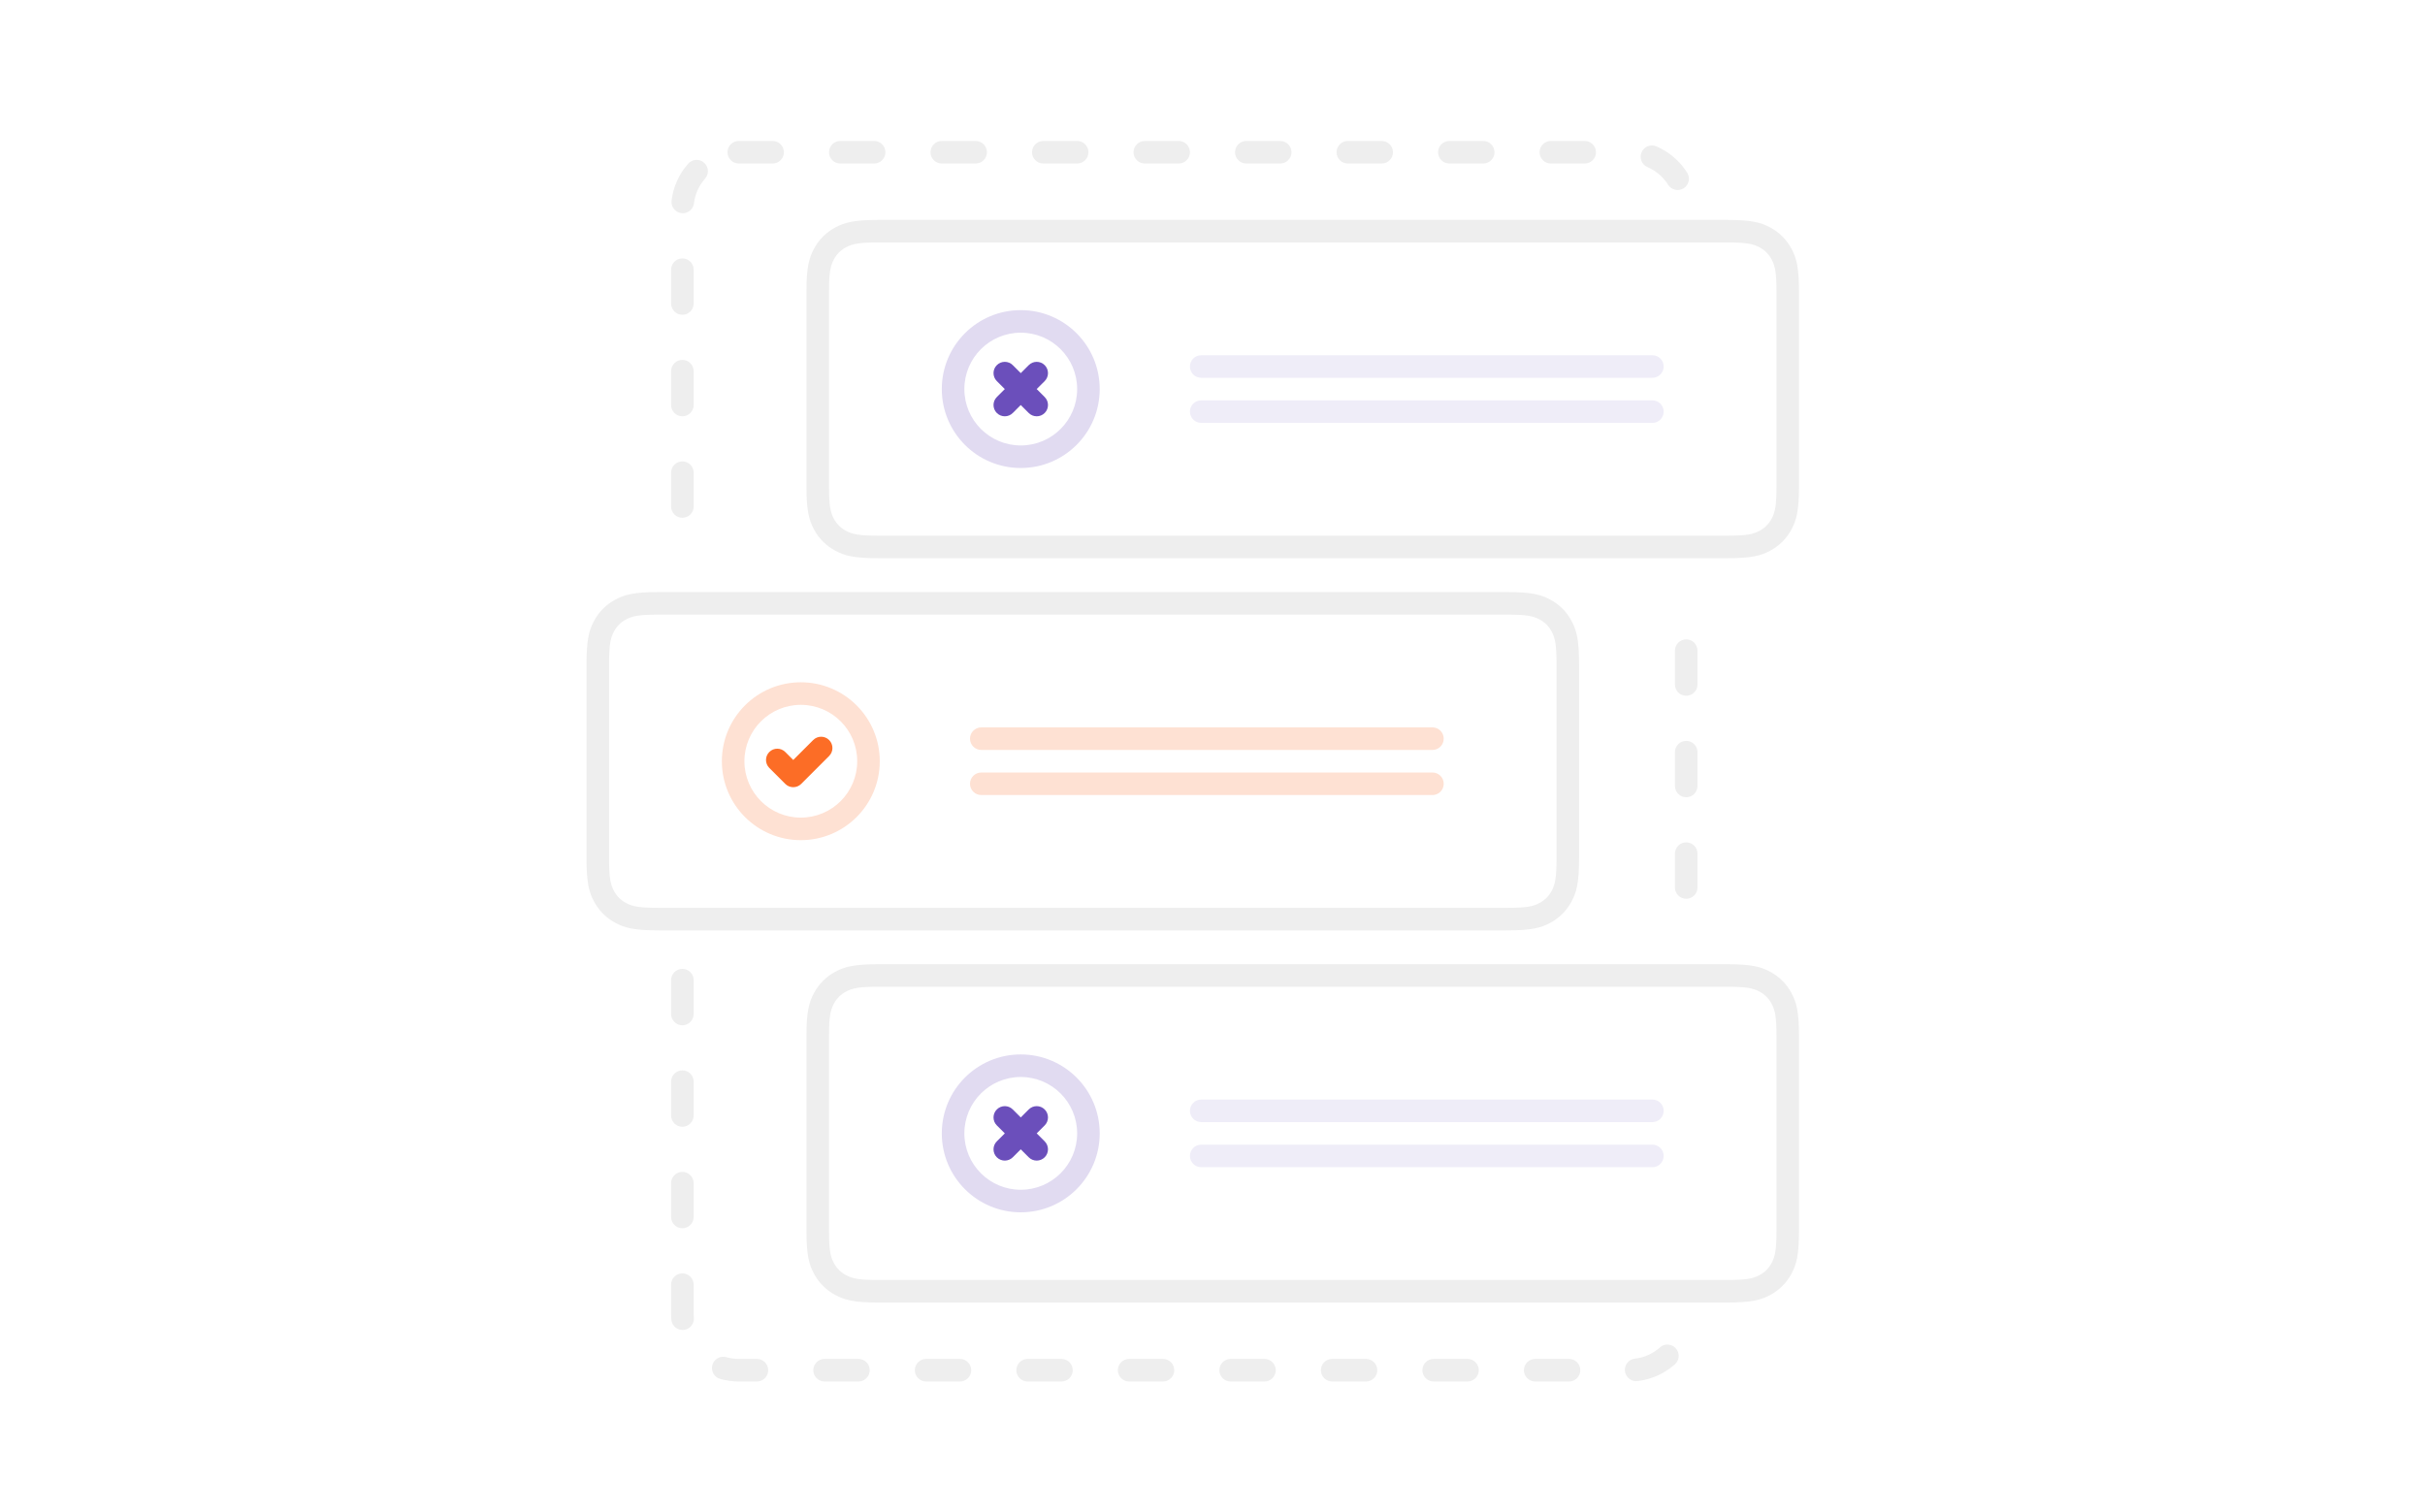
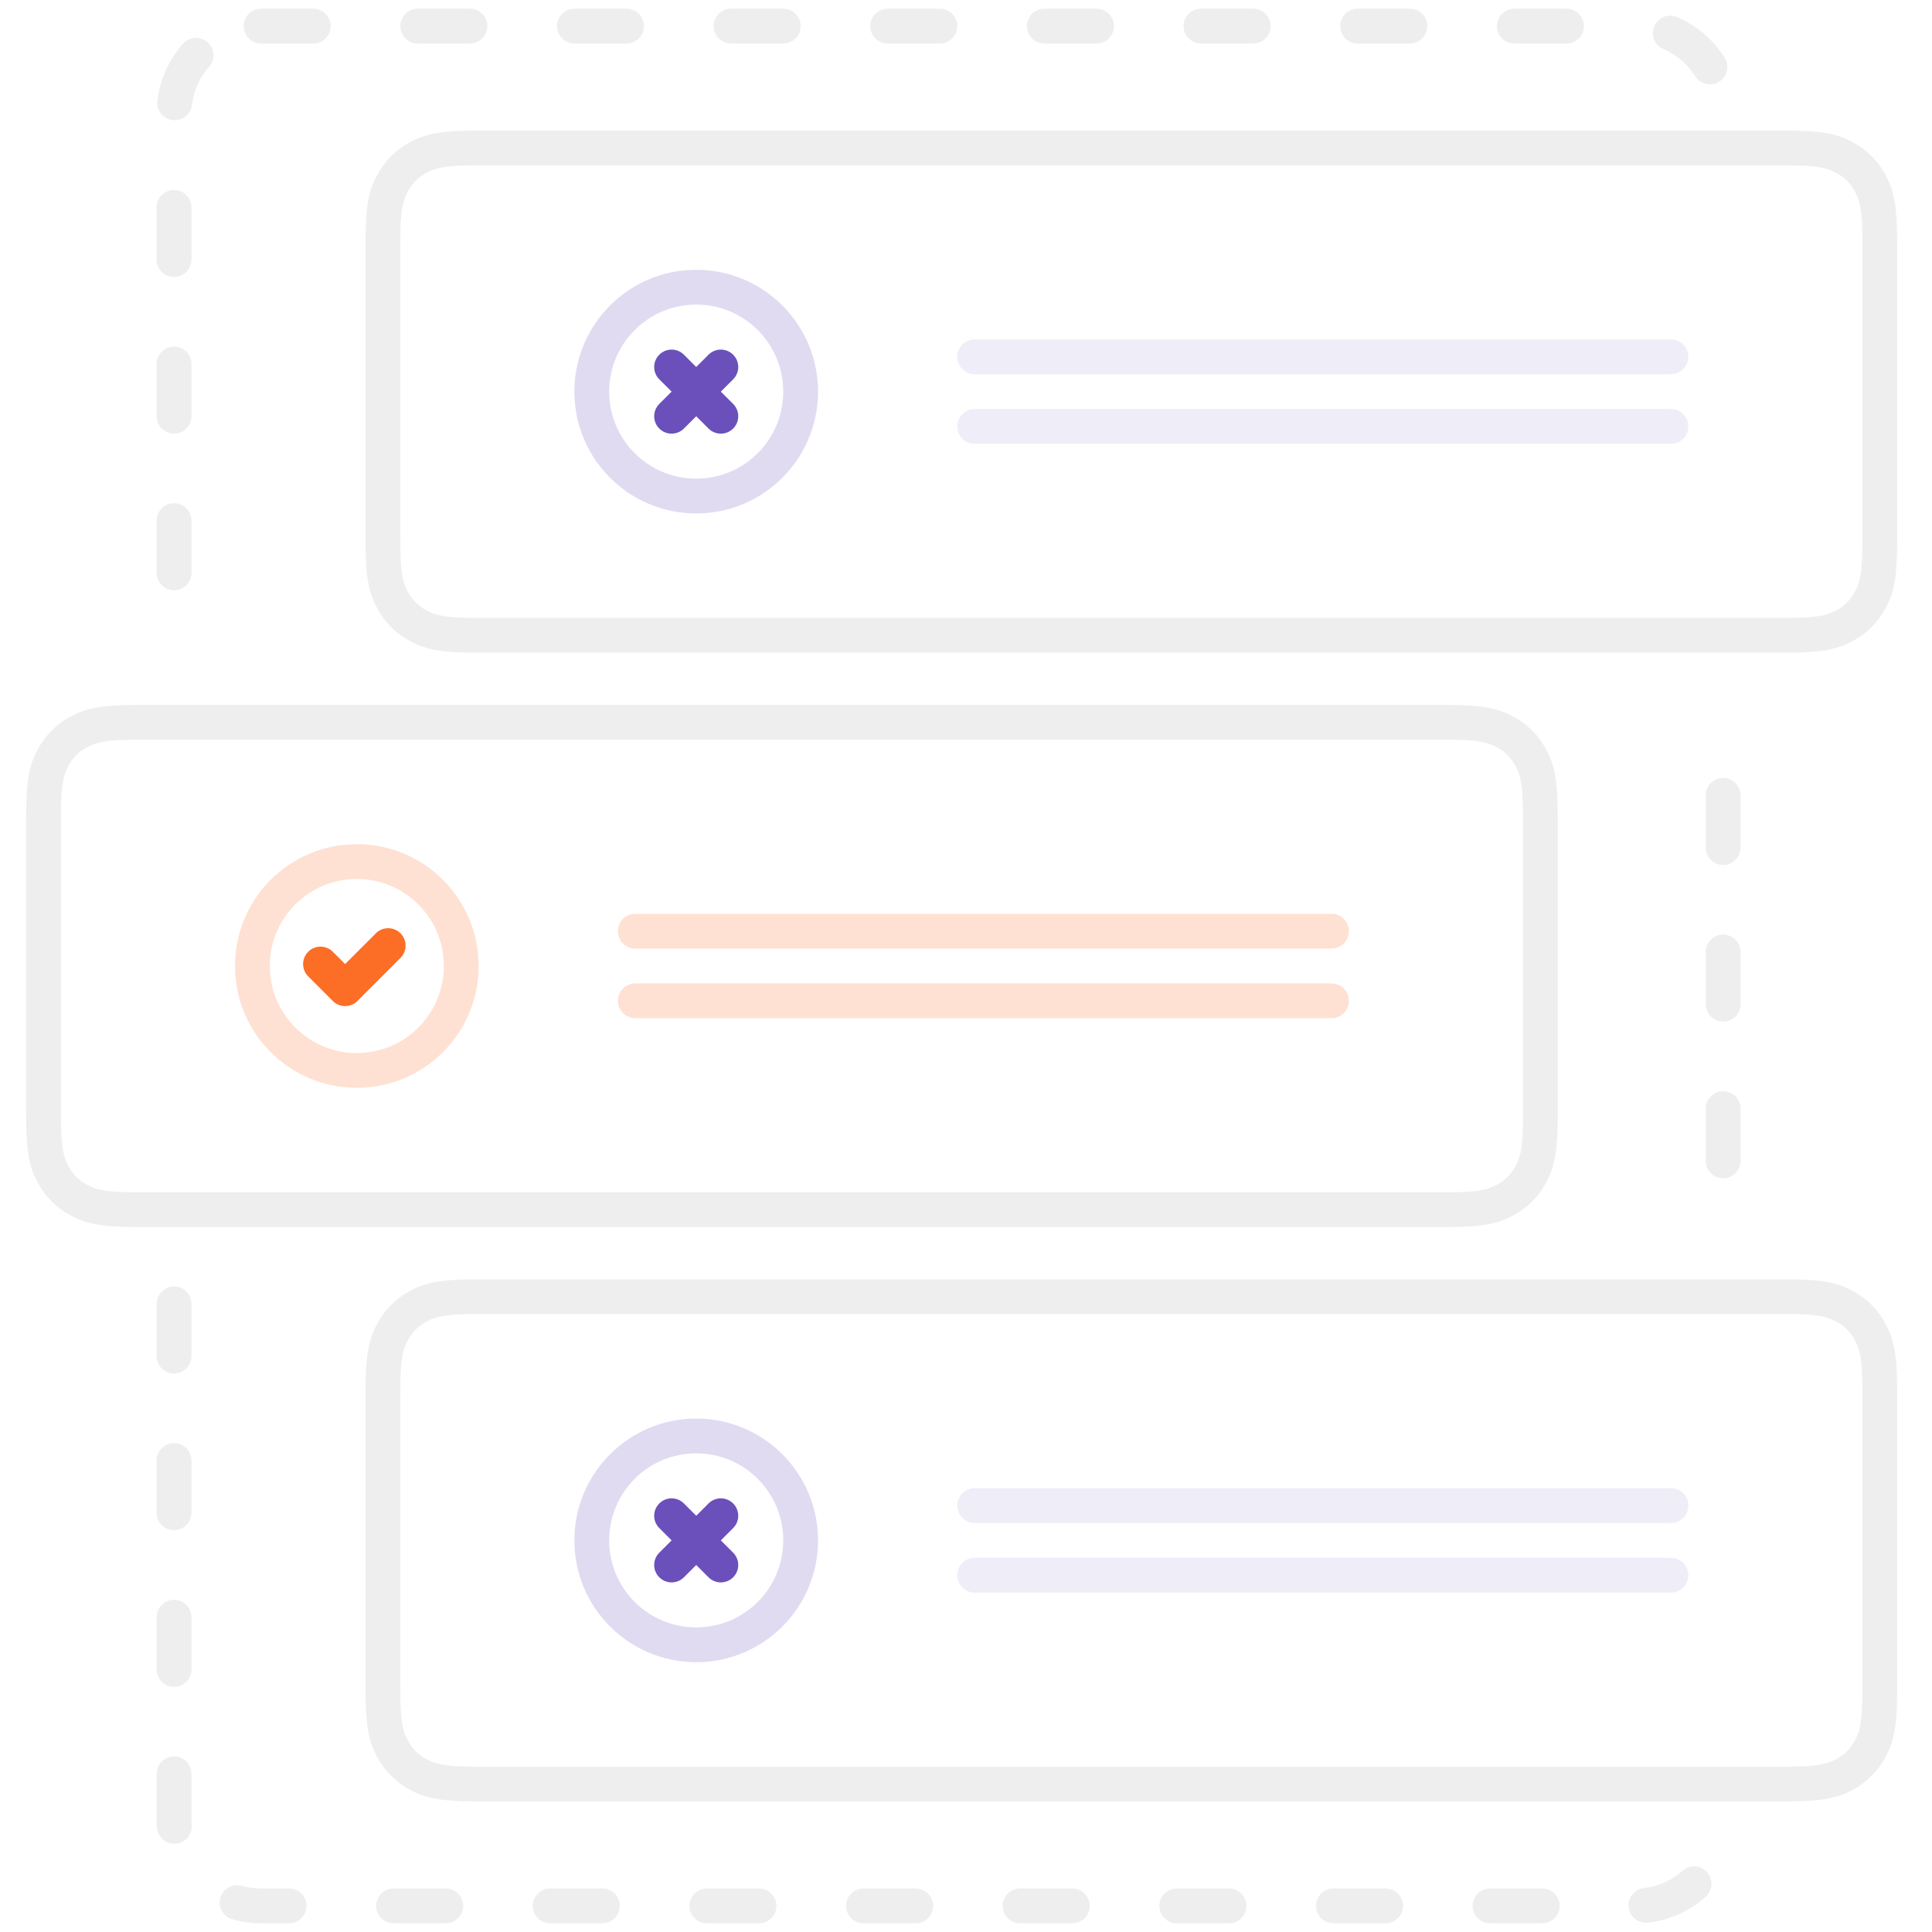
- <svg xmlns="http://www.w3.org/2000/svg" width="430" height="268" viewBox="0 0 430 268">
+ <svg xmlns="http://www.w3.org/2000/svg" width="268" height="268" viewBox="101 24 222 222">
  <g fill="none" fill-rule="evenodd">
    <path d="M131 29a2 2 0 110-4h6a2 2 0 110 4h-6zm18 0a2 2 0 110-4h6a2 2 0 110 4h-6zm18 0a2 2 0 110-4h6a2 2 0 110 4h-6zm18 0a2 2 0 110-4h6a2 2 0 110 4h-6zm18 0a2 2 0 110-4h6a2 2 0 010 4h-6zm18 0a2 2 0 010-4h6a2 2 0 010 4h-6zm18 0a2 2 0 010-4h6a2 2 0 010 4h-6zm18 0a2 2 0 010-4h6a2 2 0 010 4h-6zm18 0a2 2 0 010-4h6a2 2 0 010 4h-6zm17.135.637a2 2 0 111.57-3.68 12.05 12.05 0 015.47 4.678 2 2 0 01-3.39 2.124 8.039 8.039 0 00-3.65-3.122zM297 115.391a2 2 0 014 0v6a2 2 0 01-4 0v-6zm0 18a2 2 0 114 0v6a2 2 0 01-4 0v-6zm0 18a2 2 0 114 0v6a2 2 0 01-4 0v-6zm-2.692 87.595a2 2 0 112.655 2.991 11.96 11.96 0 01-6.574 2.943 2 2 0 11-.459-3.973 7.96 7.96 0 004.378-1.961zM278.218 241a2 2 0 110 4h-6a2 2 0 010-4h6zm-18 0a2 2 0 110 4h-6a2 2 0 010-4h6zm-18 0a2 2 0 110 4h-6a2 2 0 010-4h6zm-18 0a2 2 0 110 4h-6a2 2 0 010-4h6zm-18 0a2 2 0 110 4h-6a2 2 0 010-4h6zm-18 0a2 2 0 010 4h-6a2 2 0 010-4h6zm-18 0a2 2 0 010 4h-6a2 2 0 010-4h6zm-18 0a2 2 0 010 4h-6a2 2 0 010-4h6zm-18 0a2 2 0 010 4H131c-1.128 0-2.238-.156-3.305-.461a2 2 0 111.1-3.846A8.01 8.01 0 00131 241h3.218zm-11.19-7.324a2 2 0 11-3.986.332 12.15 12.15 0 01-.042-.992v-5.189a2 2 0 114 0v5.185c0 .223.01.444.028.664zM123 215.827a2 2 0 11-4 0v-6a2 2 0 014 0v6zm0-18a2 2 0 11-4 0v-6a2 2 0 014 0v6zm0-18a2 2 0 11-4 0v-6a2 2 0 014 0v6zm0-90a2 2 0 11-4 0v-6a2 2 0 114 0v6zm0-18a2 2 0 11-4 0v-6a2 2 0 114 0v6zm0-18a2 2 0 11-4 0v-6a2 2 0 114 0v6zm.054-17.766a2 2 0 01-3.973-.463 11.96 11.96 0 012.95-6.571 2 2 0 012.99 2.658 7.96 7.96 0 00-1.967 4.376zM155.82 39h150.362c4.457 0 6.074.464 7.703 1.336a9.086 9.086 0 013.78 3.78c.872 1.63 1.336 3.246 1.336 7.703v34.362c0 4.457-.464 6.074-1.336 7.703a9.086 9.086 0 01-3.78 3.78c-1.63.872-3.246 1.336-7.703 1.336H155.819c-4.457 0-6.074-.464-7.703-1.336a9.086 9.086 0 01-3.78-3.78c-.872-1.63-1.336-3.246-1.336-7.703V51.819c0-4.457.464-6.074 1.336-7.703a9.086 9.086 0 013.78-3.78c1.63-.872 3.246-1.336 7.703-1.336zm0 4c-3.46 0-4.624.225-5.817.863a5.088 5.088 0 00-2.14 2.14c-.637 1.192-.862 2.356-.862 5.816v34.362c0 3.46.225 4.624.863 5.817a5.088 5.088 0 002.14 2.14c1.192.637 2.356.862 5.816.862h150.362c3.46 0 4.624-.225 5.817-.863a5.088 5.088 0 002.14-2.14c.637-1.192.862-2.356.862-5.816V51.819c0-3.46-.225-4.624-.863-5.817a5.088 5.088 0 00-2.14-2.14c-1.192-.637-2.356-.862-5.816-.862H155.819zm-39 62h150.362c4.457 0 6.074.464 7.703 1.336a9.086 9.086 0 013.78 3.78c.872 1.63 1.336 3.246 1.336 7.703v34.362c0 4.457-.464 6.074-1.336 7.703a9.086 9.086 0 01-3.78 3.78c-1.63.872-3.246 1.336-7.703 1.336H116.819c-4.457 0-6.074-.464-7.703-1.336a9.086 9.086 0 01-3.78-3.78c-.872-1.63-1.336-3.246-1.336-7.703v-34.362c0-4.457.464-6.074 1.336-7.703a9.086 9.086 0 013.78-3.78c1.63-.872 3.246-1.336 7.703-1.336zm0 4c-3.46 0-4.624.225-5.817.863a5.088 5.088 0 00-2.14 2.14c-.637 1.192-.862 2.356-.862 5.816v34.362c0 3.46.225 4.624.863 5.817a5.088 5.088 0 002.14 2.14c1.192.637 2.356.862 5.816.862h150.362c3.46 0 4.624-.225 5.817-.863a5.088 5.088 0 002.14-2.14c.637-1.192.862-2.356.862-5.816v-34.362c0-3.46-.225-4.624-.863-5.817a5.088 5.088 0 00-2.14-2.14c-1.192-.637-2.356-.862-5.816-.862H116.819zm39 62h150.362c4.457 0 6.074.464 7.703 1.336a9.086 9.086 0 013.78 3.78c.872 1.63 1.336 3.246 1.336 7.703v34.362c0 4.457-.464 6.074-1.336 7.703a9.086 9.086 0 01-3.78 3.78c-1.63.872-3.246 1.336-7.703 1.336H155.819c-4.457 0-6.074-.464-7.703-1.336a9.086 9.086 0 01-3.78-3.78c-.872-1.63-1.336-3.246-1.336-7.703v-34.362c0-4.457.464-6.074 1.336-7.703a9.086 9.086 0 013.78-3.78c1.63-.872 3.246-1.336 7.703-1.336zm0 4c-3.46 0-4.624.225-5.817.863a5.088 5.088 0 00-2.14 2.14c-.637 1.192-.862 2.356-.862 5.816v34.362c0 3.46.225 4.624.863 5.817a5.088 5.088 0 002.14 2.14c1.192.637 2.356.862 5.816.862h150.362c3.46 0 4.624-.225 5.817-.863a5.088 5.088 0 002.14-2.14c.637-1.192.862-2.356.862-5.816v-34.362c0-3.46-.225-4.624-.863-5.817a5.088 5.088 0 00-2.14-2.14c-1.192-.637-2.356-.862-5.816-.862H155.819z" fill="#EEE" fill-rule="nonzero" />
    <path d="M181 83c-7.732 0-14-6.268-14-14s6.268-14 14-14 14 6.268 14 14-6.268 14-14 14zm0-4c5.523 0 10-4.477 10-10s-4.477-10-10-10-10 4.477-10 10 4.477 10 10 10z" fill="#E1DBF1" fill-rule="nonzero" />
    <path d="M183.828 69l1.415 1.414a2 2 0 11-2.829 2.829L181 71.828l-1.414 1.415a2 2 0 11-2.829-2.829L178.172 69l-1.415-1.414a2 2 0 112.829-2.829L181 66.172l1.414-1.415a2 2 0 112.829 2.829L183.828 69z" fill="#6B4FBB" />
    <path d="M213 63h80a2 2 0 010 4h-80a2 2 0 110-4zm0 8h80a2 2 0 010 4h-80a2 2 0 110-4z" fill="#EFEDF8" />
    <path d="M142 149c-7.732 0-14-6.268-14-14s6.268-14 14-14 14 6.268 14 14-6.268 14-14 14zm0-4c5.523 0 10-4.477 10-10s-4.477-10-10-10-10 4.477-10 10 4.477 10 10 10z" fill="#FEE1D3" fill-rule="nonzero" />
    <path d="M140.657 134.778l3.535-3.535a2 2 0 112.829 2.828l-4.95 4.95a2 2 0 01-2.828 0l-2.829-2.829a2 2 0 012.829-2.828l1.414 1.414z" fill="#FC6D26" />
    <path d="M174 129h80a2 2 0 010 4h-80a2 2 0 110-4zm0 8h80a2 2 0 010 4h-80a2 2 0 110-4z" fill="#FEE1D3" />
    <path d="M181 215c-7.732 0-14-6.268-14-14s6.268-14 14-14 14 6.268 14 14-6.268 14-14 14zm0-4c5.523 0 10-4.477 10-10s-4.477-10-10-10-10 4.477-10 10 4.477 10 10 10z" fill="#E1DBF1" fill-rule="nonzero" />
    <path d="M183.828 201l1.415 1.414a2 2 0 11-2.829 2.829L181 203.828l-1.414 1.415a2 2 0 11-2.829-2.829l1.415-1.414-1.415-1.414a2 2 0 112.829-2.829l1.414 1.415 1.414-1.415a2 2 0 112.829 2.829L183.828 201z" fill="#6B4FBB" />
    <path d="M213 195h80a2 2 0 010 4h-80a2 2 0 110-4zm0 8h80a2 2 0 010 4h-80a2 2 0 110-4z" fill="#EFEDF8" />
  </g>
</svg>
